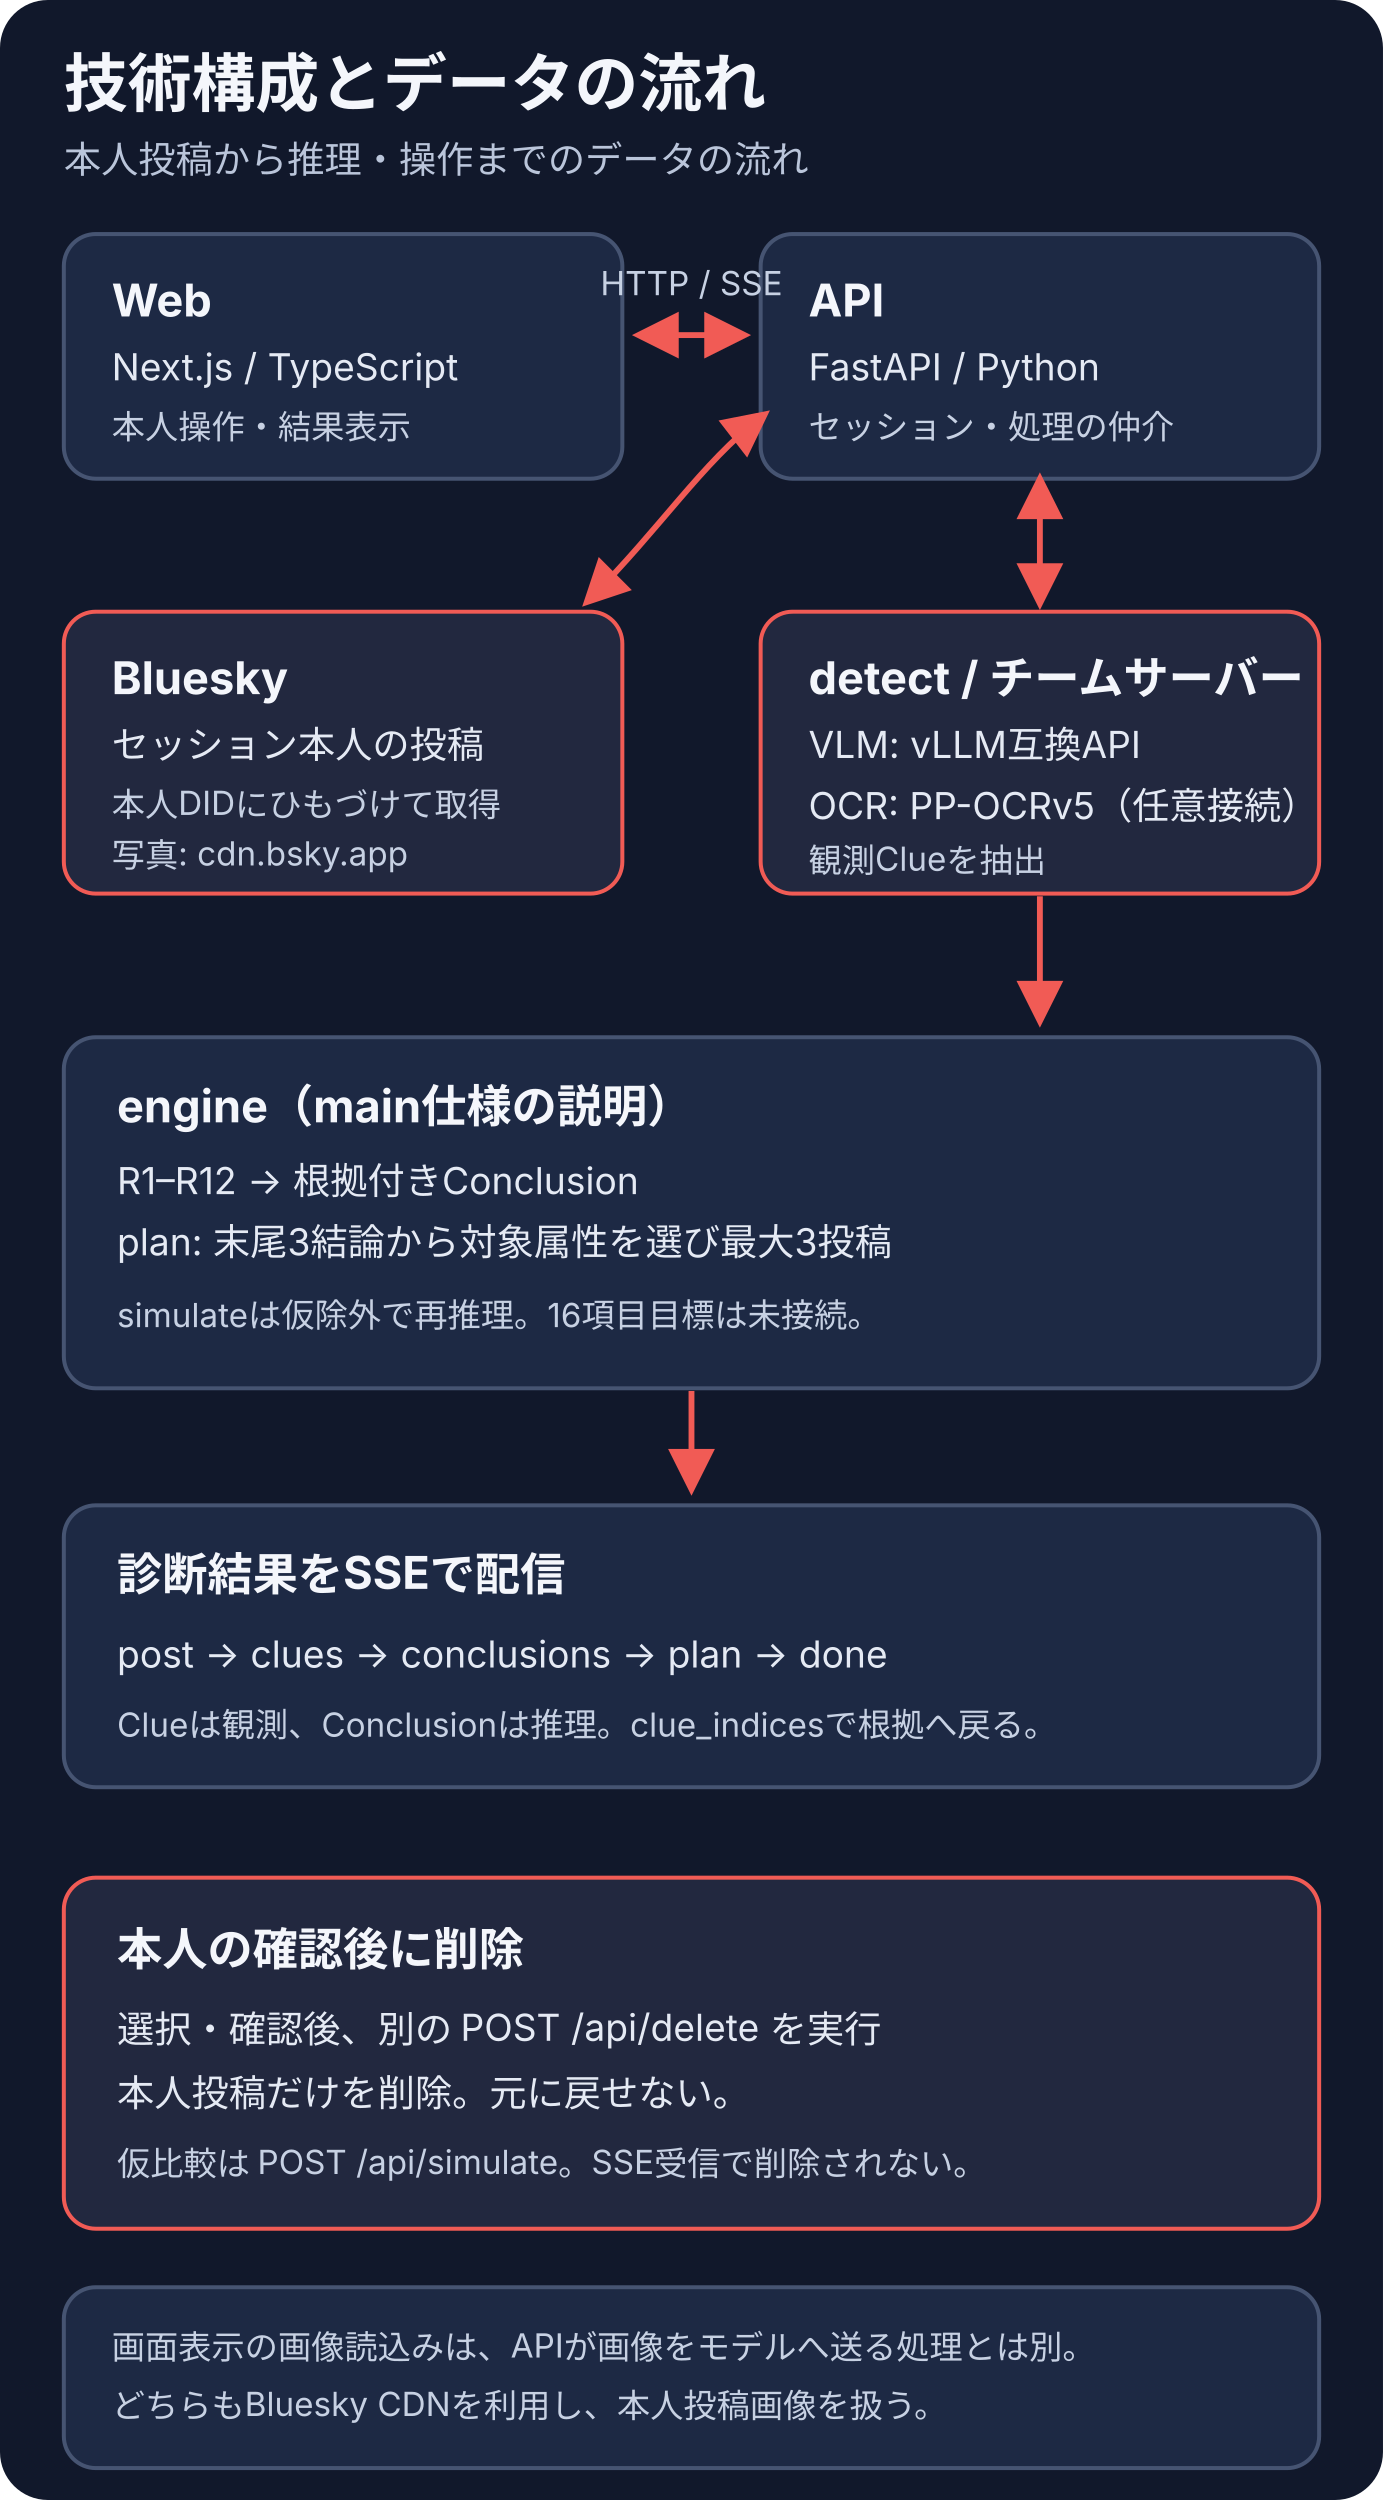
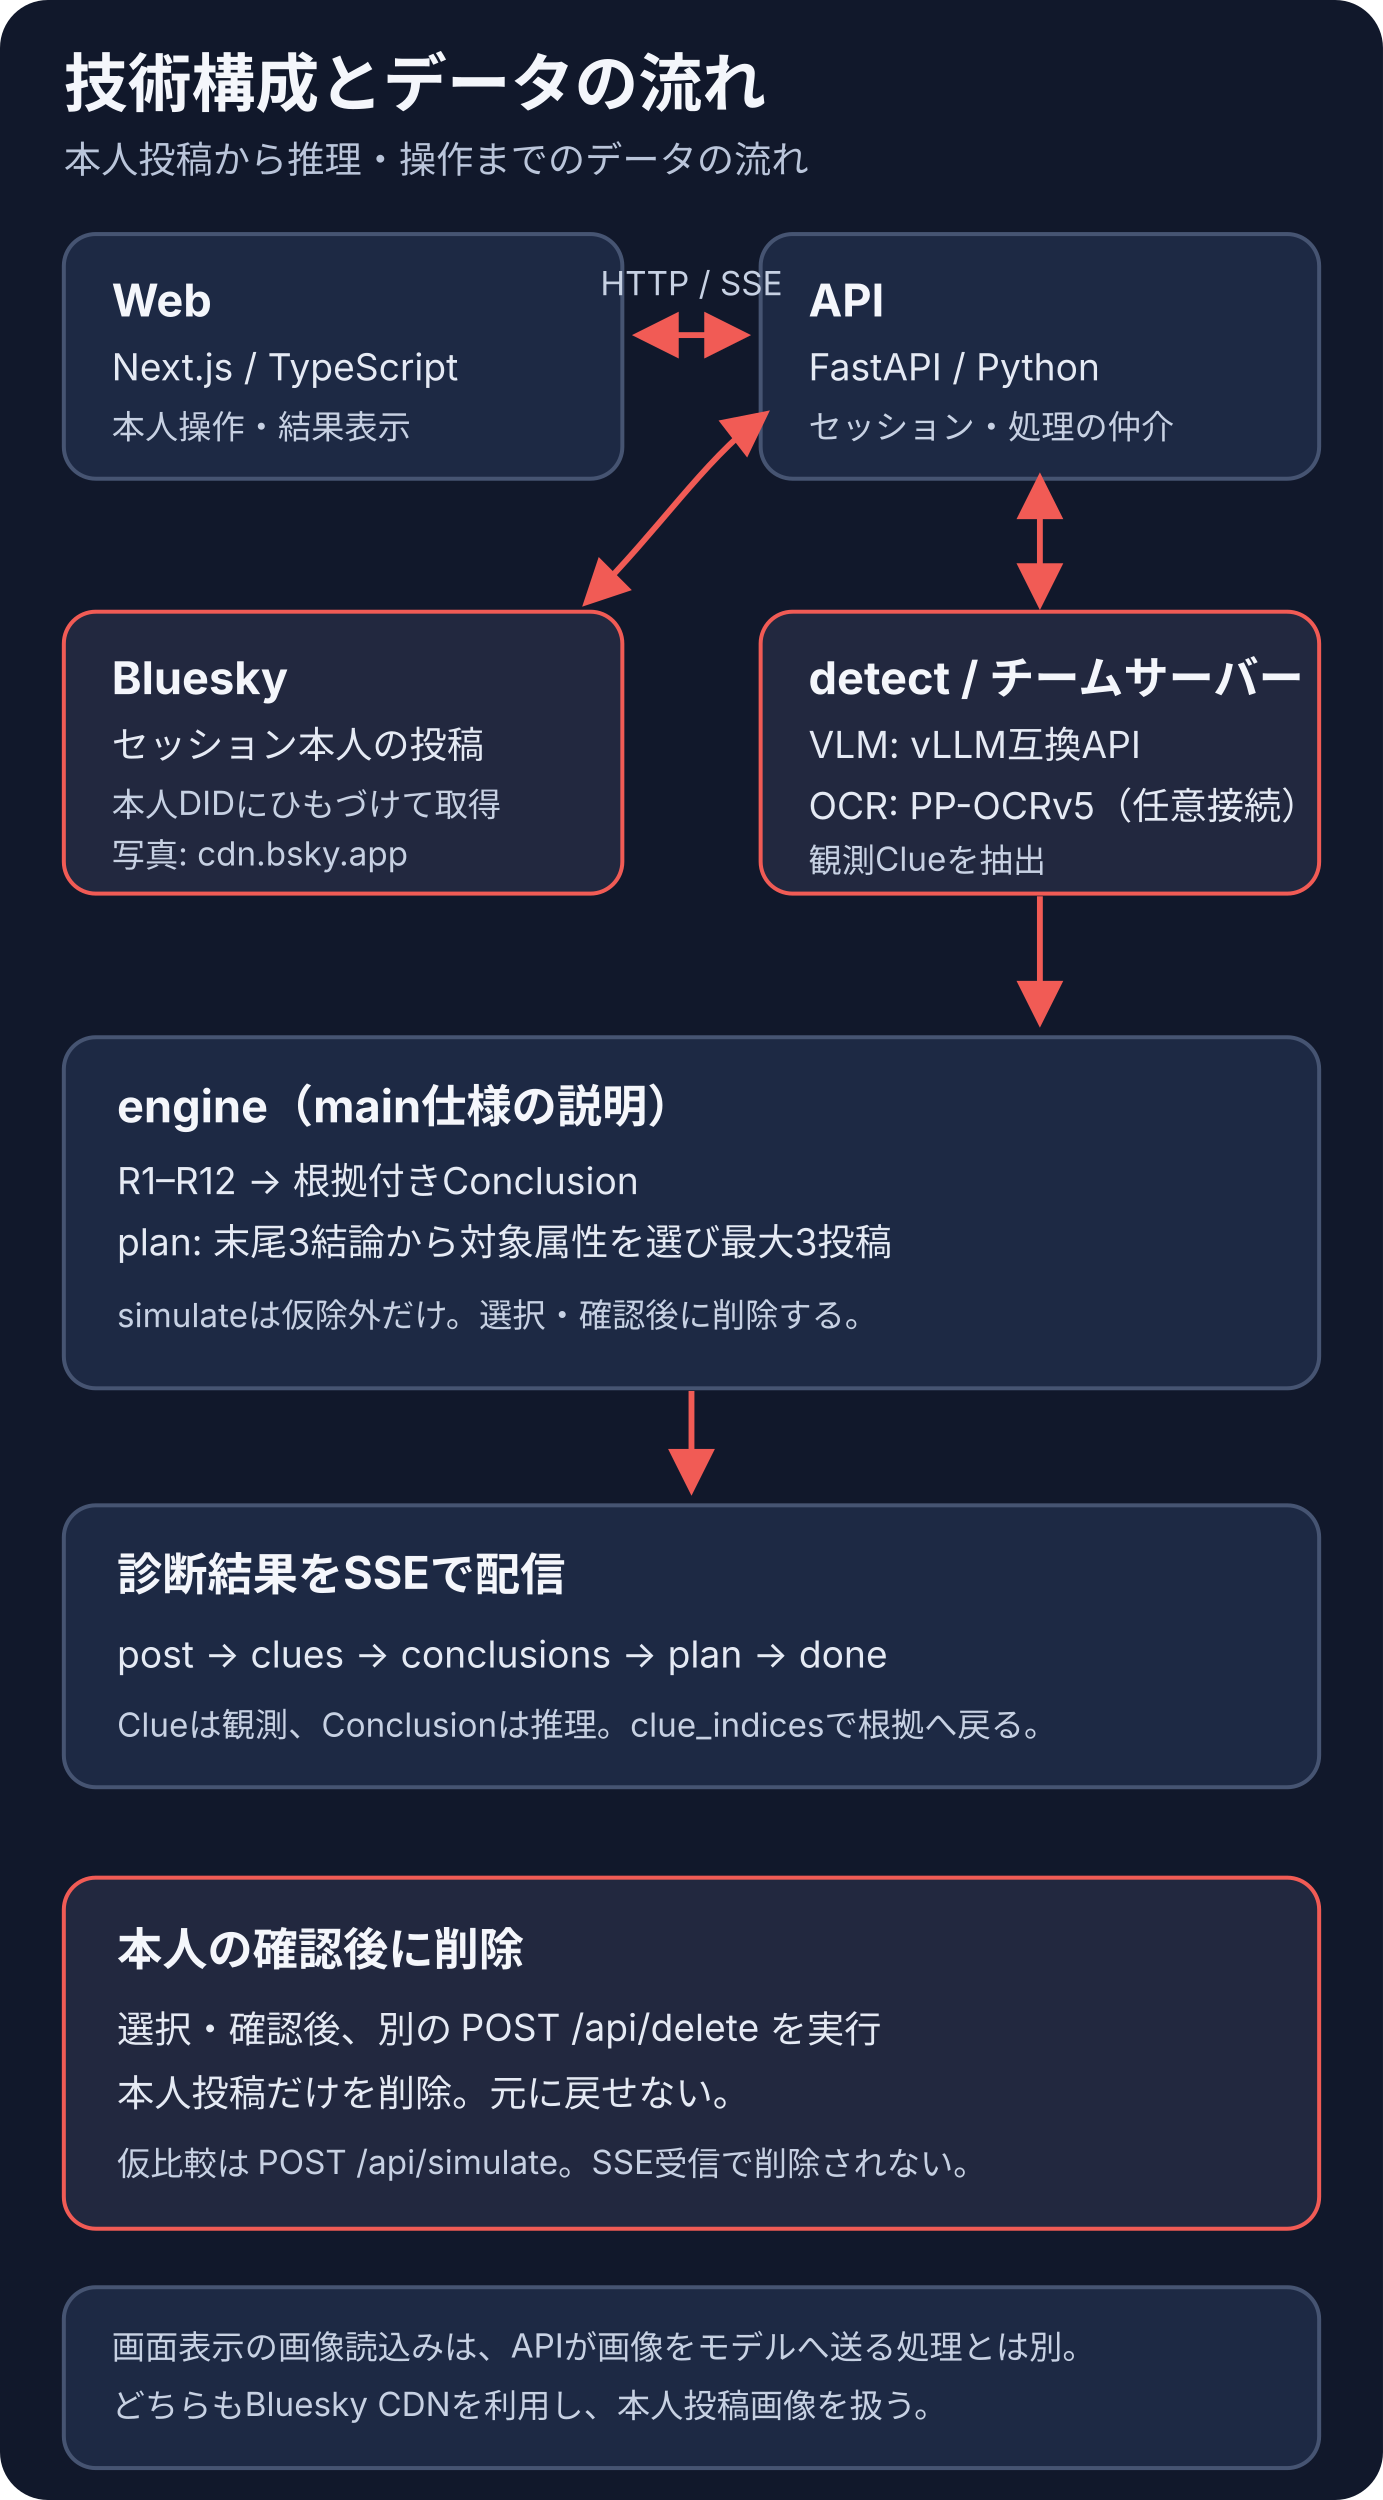
<svg xmlns="http://www.w3.org/2000/svg" width="520" height="940" viewBox="0 0 520 940" role="img" aria-labelledby="title desc">
  <defs>
    <marker id="arrow" markerWidth="8" markerHeight="8" refX="6" refY="4" orient="auto">
      <path d="M0,0 L8,4 L0,8 Z" fill="#f15b55" />
    </marker>
    <marker id="arrowStart" markerWidth="8" markerHeight="8" refX="2" refY="4" orient="auto">
      <path d="M8,0 L0,4 L8,8 Z" fill="#f15b55" />
    </marker>
    <style>
      text { font-family: system-ui, -apple-system, "Segoe UI", sans-serif; }
      .title { fill:#f4f6fb; font-size:24px; font-weight:750; }
      .sub { fill:#bac5da; font-size:14px; }
      .head { fill:#f4f6fb; font-size:17px; font-weight:700; }
      .body { fill:#e5eaf4; font-size:14px; }
      .small { fill:#c7d1e3; font-size:12.5px; }
      .card { fill:#1d2944; stroke:#465472; stroke-width:1.5; }
      .team { fill:#22283f; stroke:#f15b55; stroke-width:1.5; }
      .line { fill:none; stroke:#f15b55; stroke-width:2.2; marker-end:url(#arrow); }
      .both { fill:none; stroke:#f15b55; stroke-width:2.2; marker-start:url(#arrowStart); marker-end:url(#arrow); }
    </style>
  </defs>
  <rect width="520" height="940" rx="18" fill="#11182b" />
  <text class="title" x="24" y="40">技術構成とデータの流れ</text>
  <text class="sub" x="24" y="65">本人投稿から推理・操作までのデータの流れ</text>
  <rect class="card" x="24" y="88" width="210" height="92" rx="12" />
  <text class="head" x="42" y="119">Web</text>
  <text class="body" x="42" y="143">Next.js / TypeScript</text>
  <text class="small" x="42" y="165">本人操作・結果表示</text>
  <rect class="card" x="286" y="88" width="210" height="92" rx="12" />
  <text class="head" x="304" y="119">API</text>
  <text class="body" x="304" y="143">FastAPI / Python</text>
  <text class="small" x="304" y="165">セッション・処理の仲介</text>
  <path class="both" d="M242 126 H278" />
  <text class="small" x="260" y="111" text-anchor="middle">HTTP / SSE</text>
  <rect class="team" x="24" y="230" width="210" height="106" rx="12" />
  <text class="head" x="42" y="261">Bluesky</text>
  <text class="body" x="42" y="285">セッション本人の投稿</text>
  <text class="small" x="42" y="307">本人DIDにひもづけて取得</text>
  <text class="small" x="42" y="326">写真: cdn.bsky.app</text>
  <rect class="team" x="286" y="230" width="210" height="106" rx="12" />
  <text class="head" x="304" y="261">detect / チームサーバー</text>
  <text class="body" x="304" y="285">VLM: vLLM互換API</text>
  <text class="body" x="304" y="308">OCR: PP-OCRv5（任意接続）</text>
  <text class="small" x="304" y="328">観測Clueを抽出</text>
  <path class="both" d="M286 157 C264 174 248 199 222 225" />
  <path class="both" d="M391 182 V225" />
  <rect class="card" x="24" y="390" width="472" height="132" rx="12" />
  <text class="head" x="44" y="422">engine（main仕様の説明）</text>
  <text class="body" x="44" y="449">R1–R12 → 根拠付きConclusion</text>
  <text class="body" x="44" y="472">plan: 末尾3結論から対象属性を選び最大3投稿</text>
-   <text class="small" x="44" y="499">simulateは仮除外で再推理。16項目目標は未接続。</text>
+   <text class="small" x="44" y="499">simulateは仮除外だけ。選択・確認後に削除する。</text>
  <path class="line" d="M391 337 V382" />
  <rect class="card" x="24" y="566" width="472" height="106" rx="12" />
  <text class="head" x="44" y="598">診断結果をSSEで配信</text>
  <text class="body" x="44" y="627">post → clues → conclusions → plan → done</text>
  <text class="small" x="44" y="653">Clueは観測、Conclusionは推理。clue_indicesで根拠へ戻る。</text>
  <path class="line" d="M260 523 V558" />
  <rect class="team" x="24" y="706" width="472" height="132" rx="12" />
  <text class="head" x="44" y="739">本人の確認後に削除</text>
  <text class="body" x="44" y="768">選択・確認後、別の POST /api/delete を実行</text>
  <text class="body" x="44" y="792">本人投稿だけを削除。元に戻せない。</text>
  <text class="small" x="44" y="818">仮比較は POST /api/simulate。SSE受信で削除されない。</text>
  <rect class="card" x="24" y="860" width="472" height="68" rx="12" />
  <text class="small" x="42" y="887">画面表示の画像読込みは、APIが画像をモデルへ送る処理とは別。</text>
  <text class="small" x="42" y="909">どちらもBluesky CDNを利用し、本人投稿画像を扱う。</text>
</svg>
